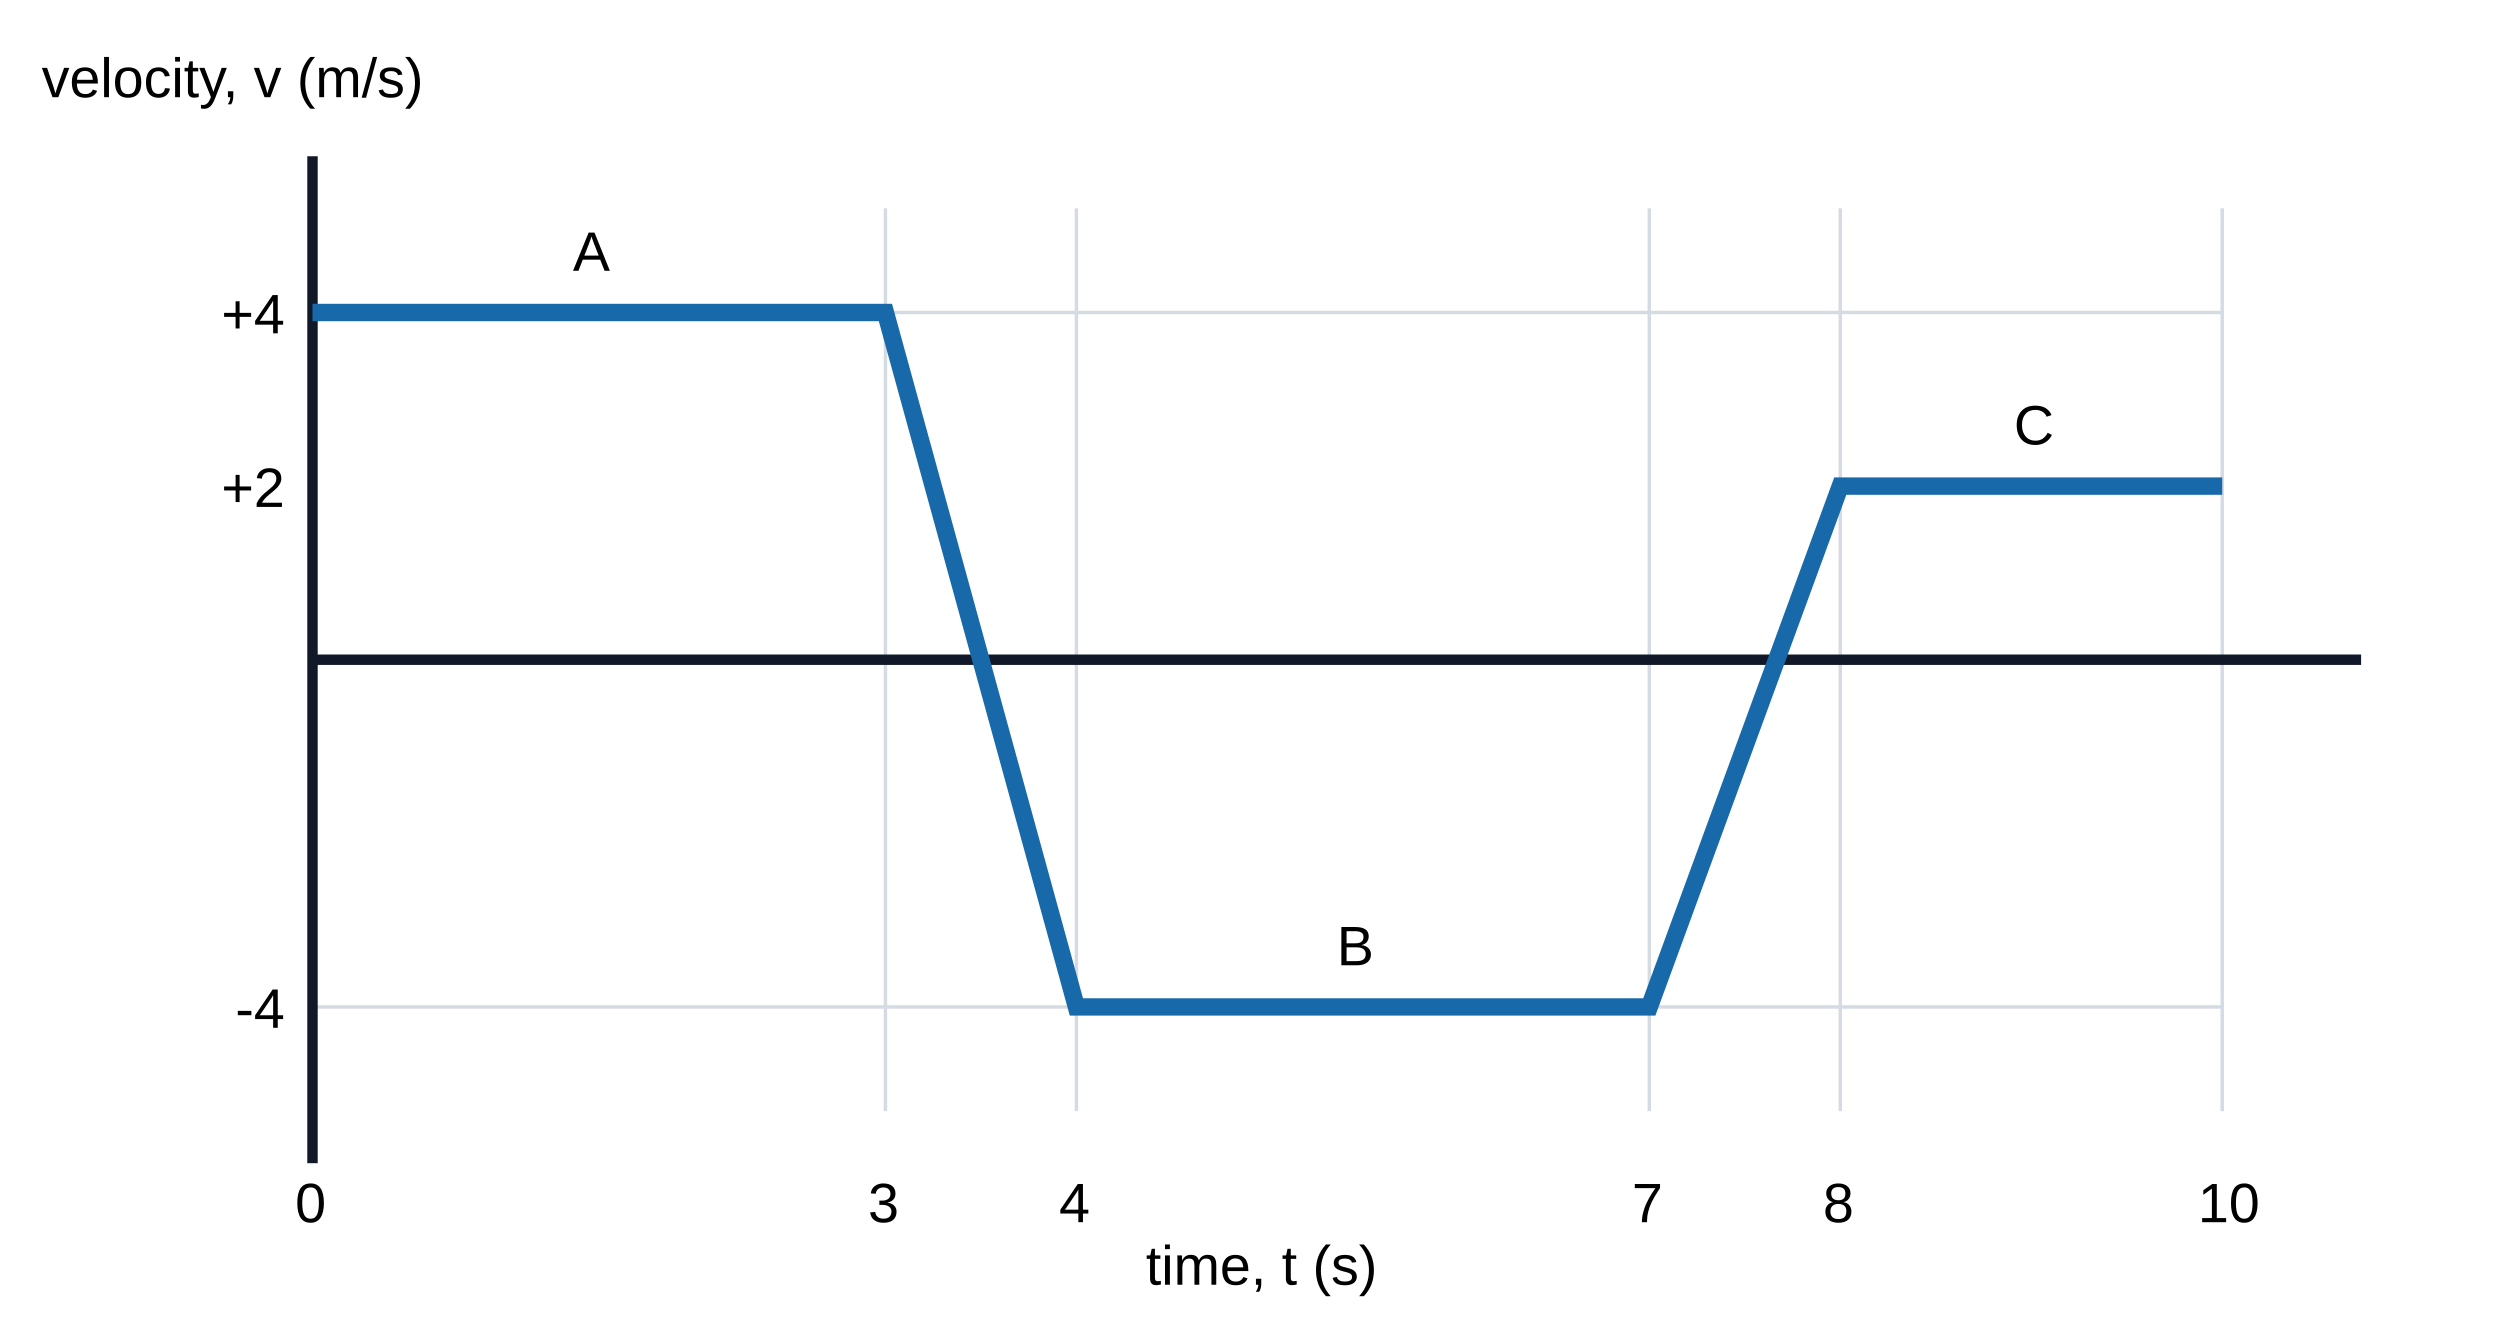
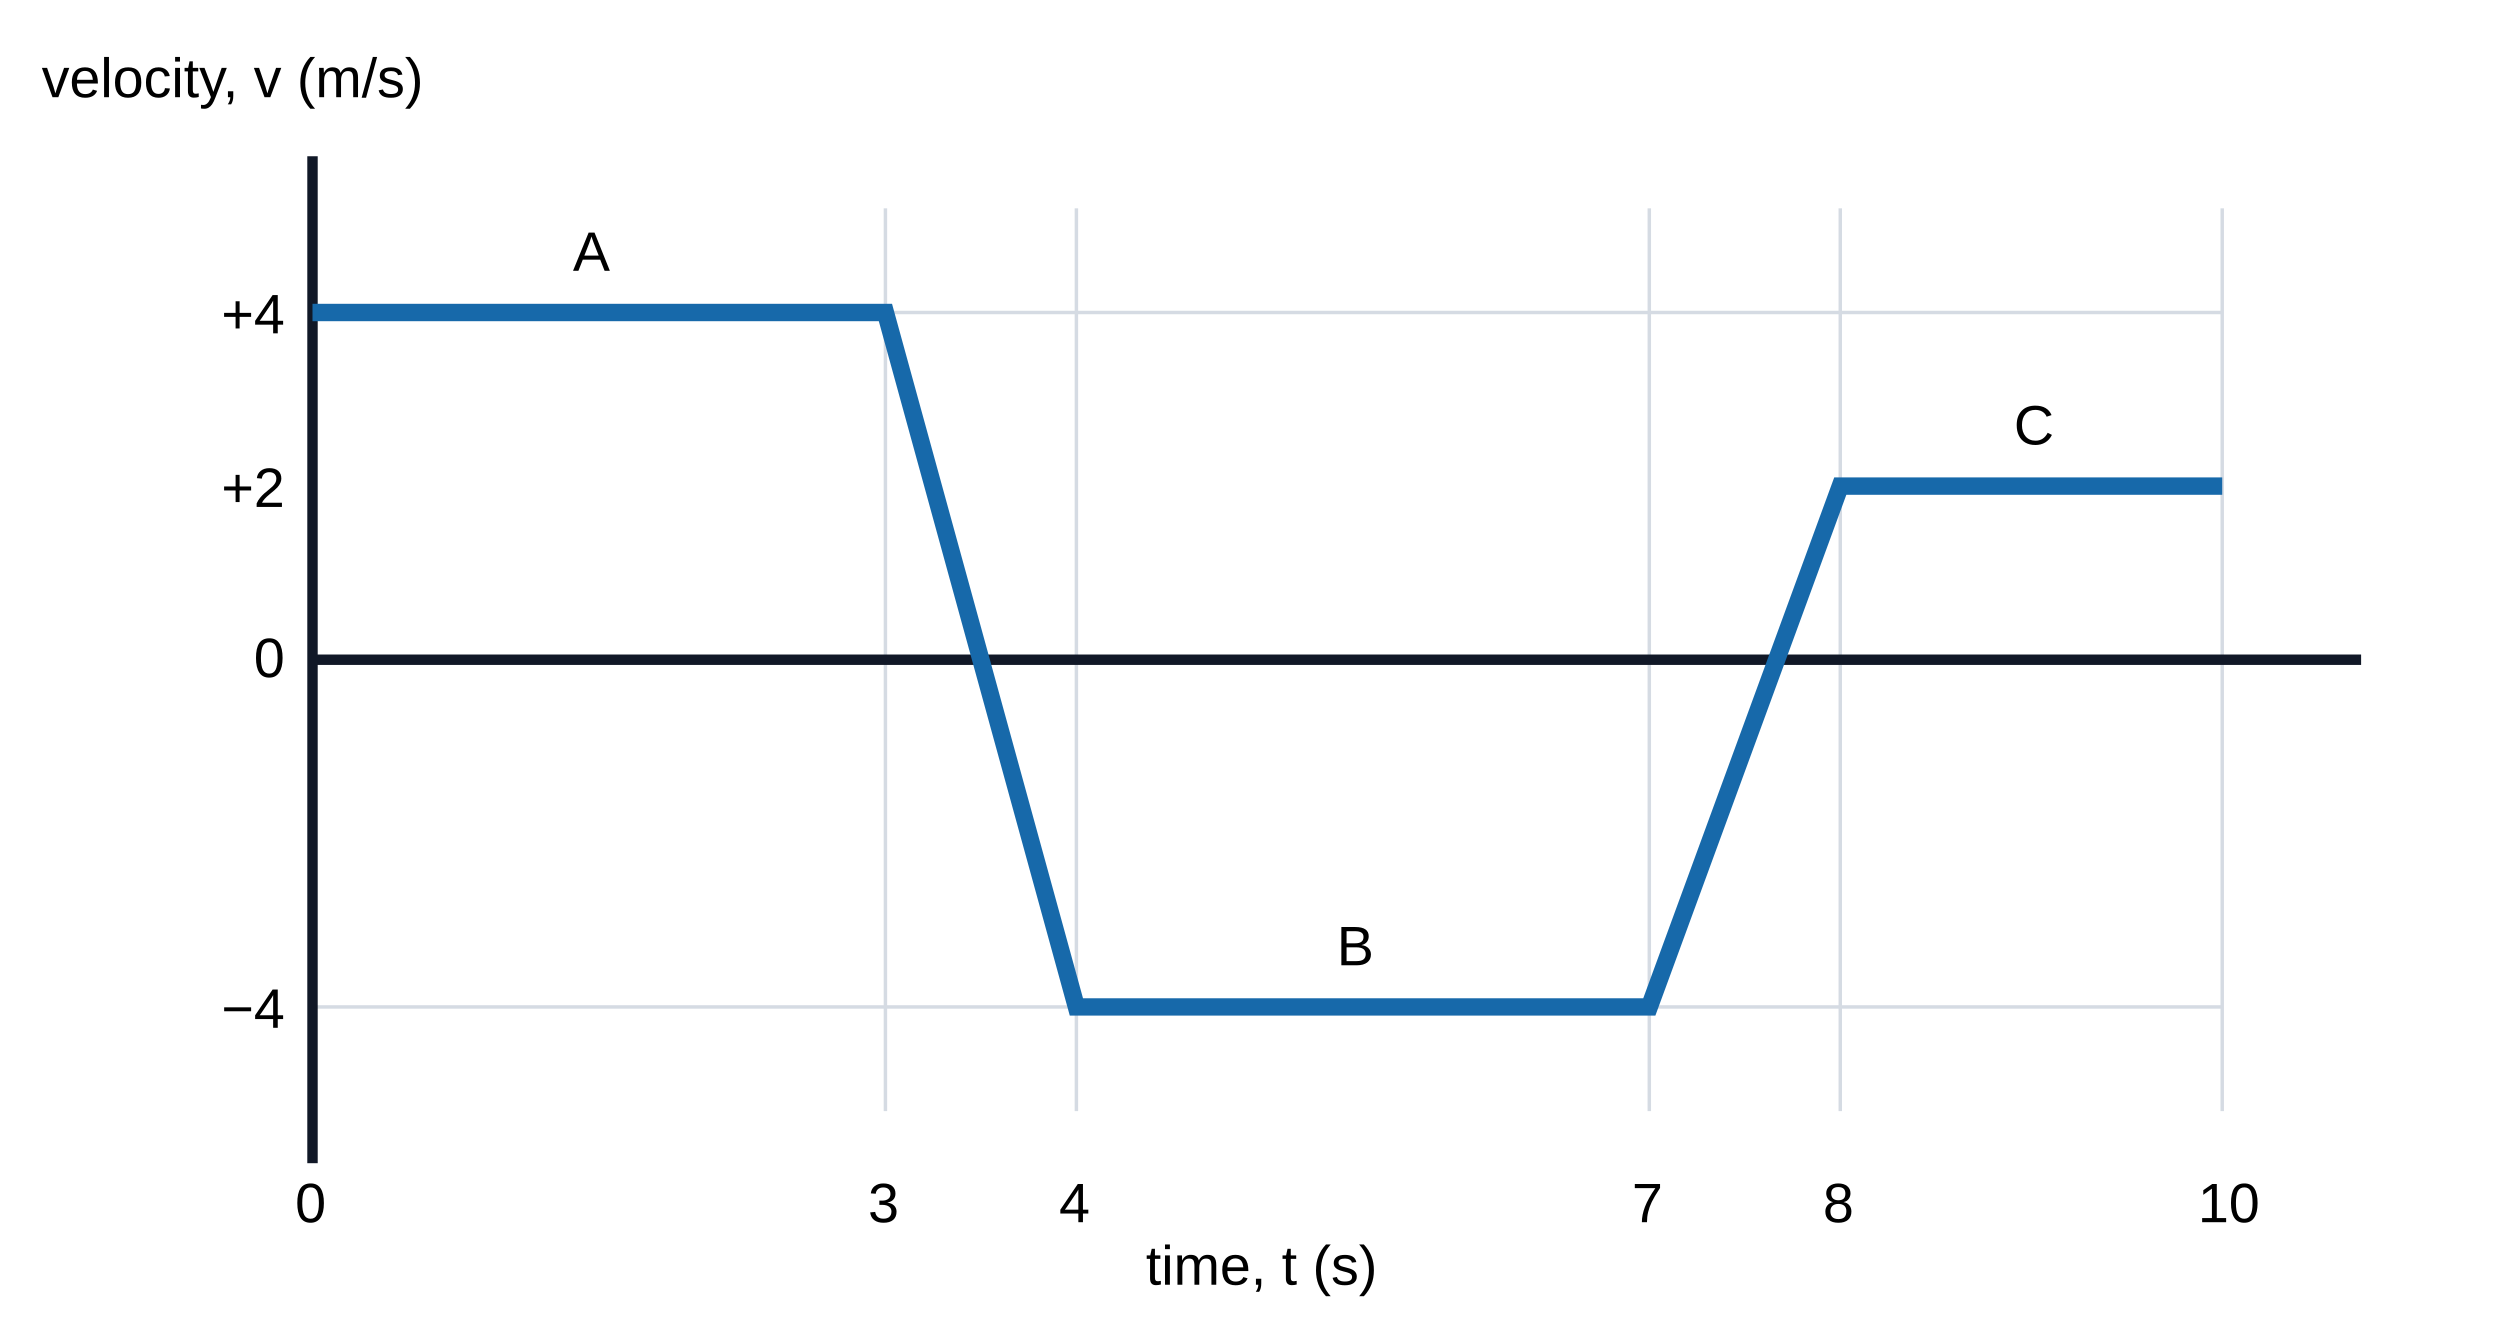
<svg xmlns="http://www.w3.org/2000/svg" width="720" height="380" viewBox="0 0 720 380" role="img" aria-labelledby="t d">
  <g stroke="#d5dbe3">
    <path d="M90 60V320M255 60V320M310 60V320M475 60V320M530 60V320M640 60V320" />
    <path d="M90 90H640M90 190H640M90 290H640" />
  </g>
  <g stroke="#111827" stroke-width="3">
    <path d="M90 190H680" />
    <path d="M90 335V45" />
  </g>
  <polyline points="90,90 255,90 310,290 475,290 530,140 640,140" fill="none" stroke="#1769aa" stroke-width="5" />
  <g font-family="Arial" font-size="16">
    <text x="165" y="78">A</text>
    <text x="385" y="278">B</text>
    <text x="580" y="128">C</text>
    <text x="330" y="370">time, t (s)</text>
    <text x="12" y="28">velocity, v (m/s)</text>
    <text x="82" y="96" text-anchor="end">+4</text>
    <text x="82" y="146" text-anchor="end">+2</text>
-     <text x="82" y="296" text-anchor="end">-4</text>
+     <text x="82" y="195" text-anchor="end">0</text>
+     <text x="82" y="296" text-anchor="end">−4</text>
    <text x="85" y="352">0</text>
    <text x="250" y="352">3</text>
    <text x="305" y="352">4</text>
    <text x="470" y="352">7</text>
    <text x="525" y="352">8</text>
    <text x="633" y="352">10</text>
  </g>
</svg>
